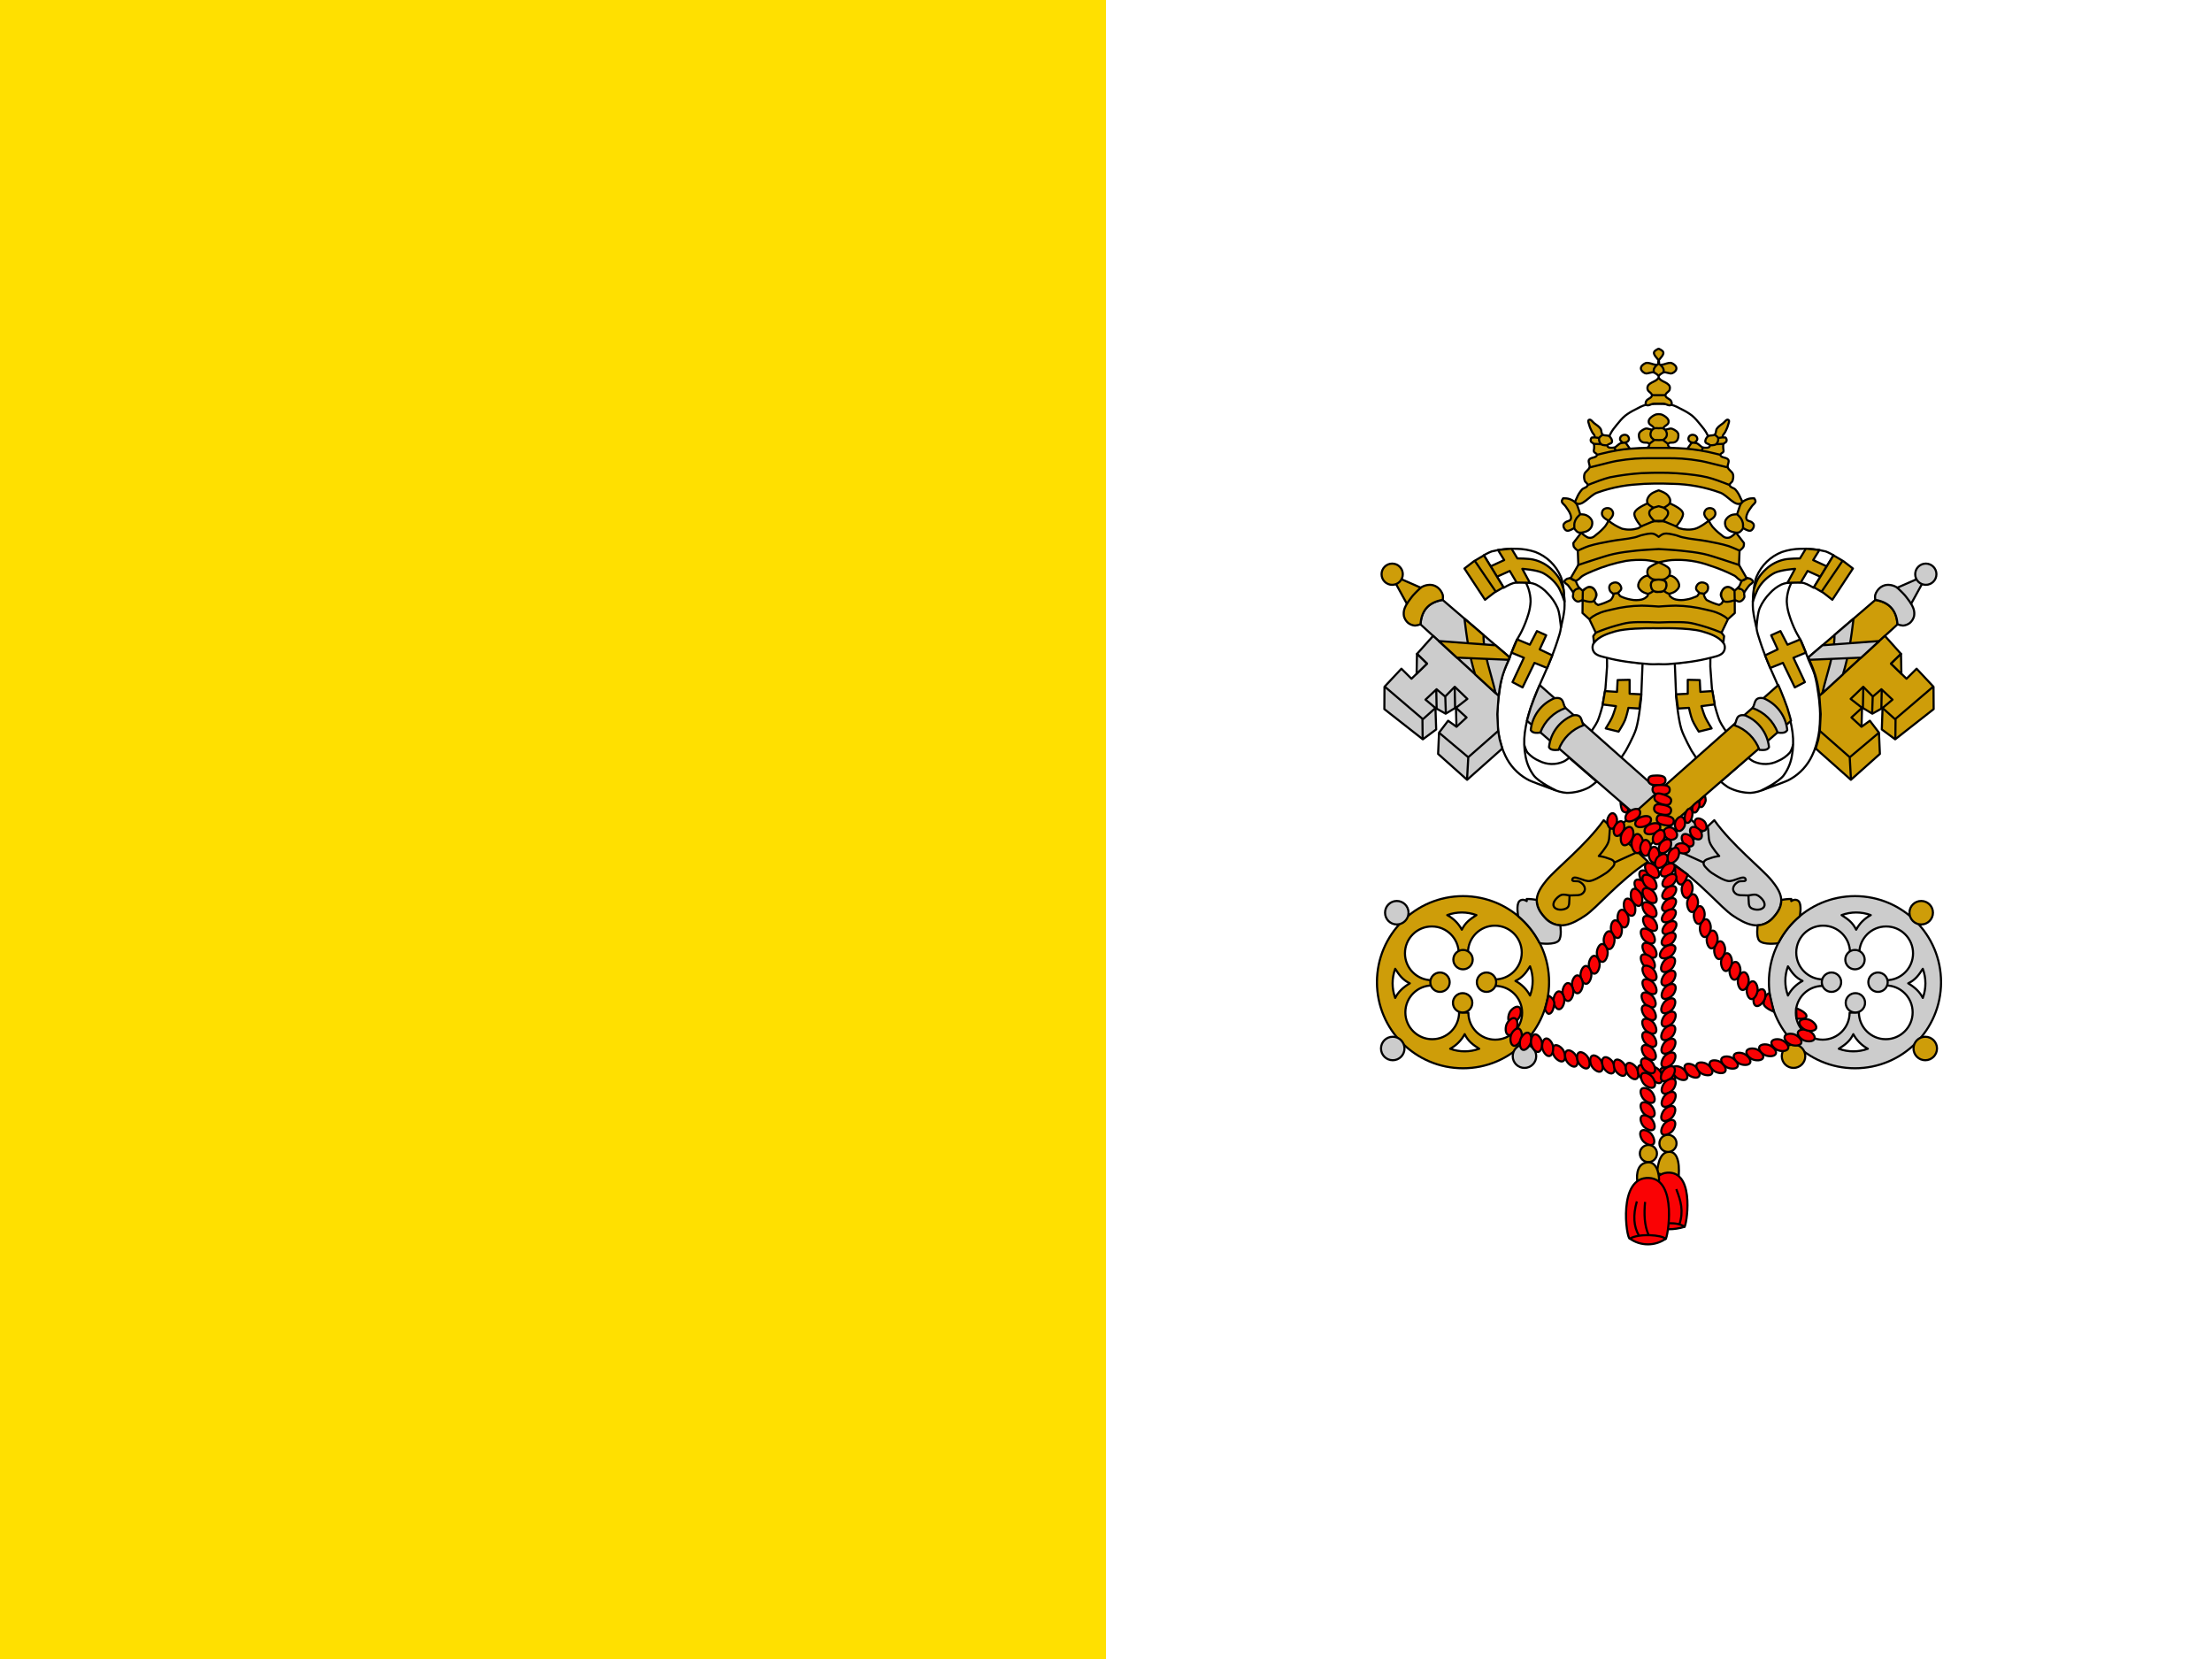
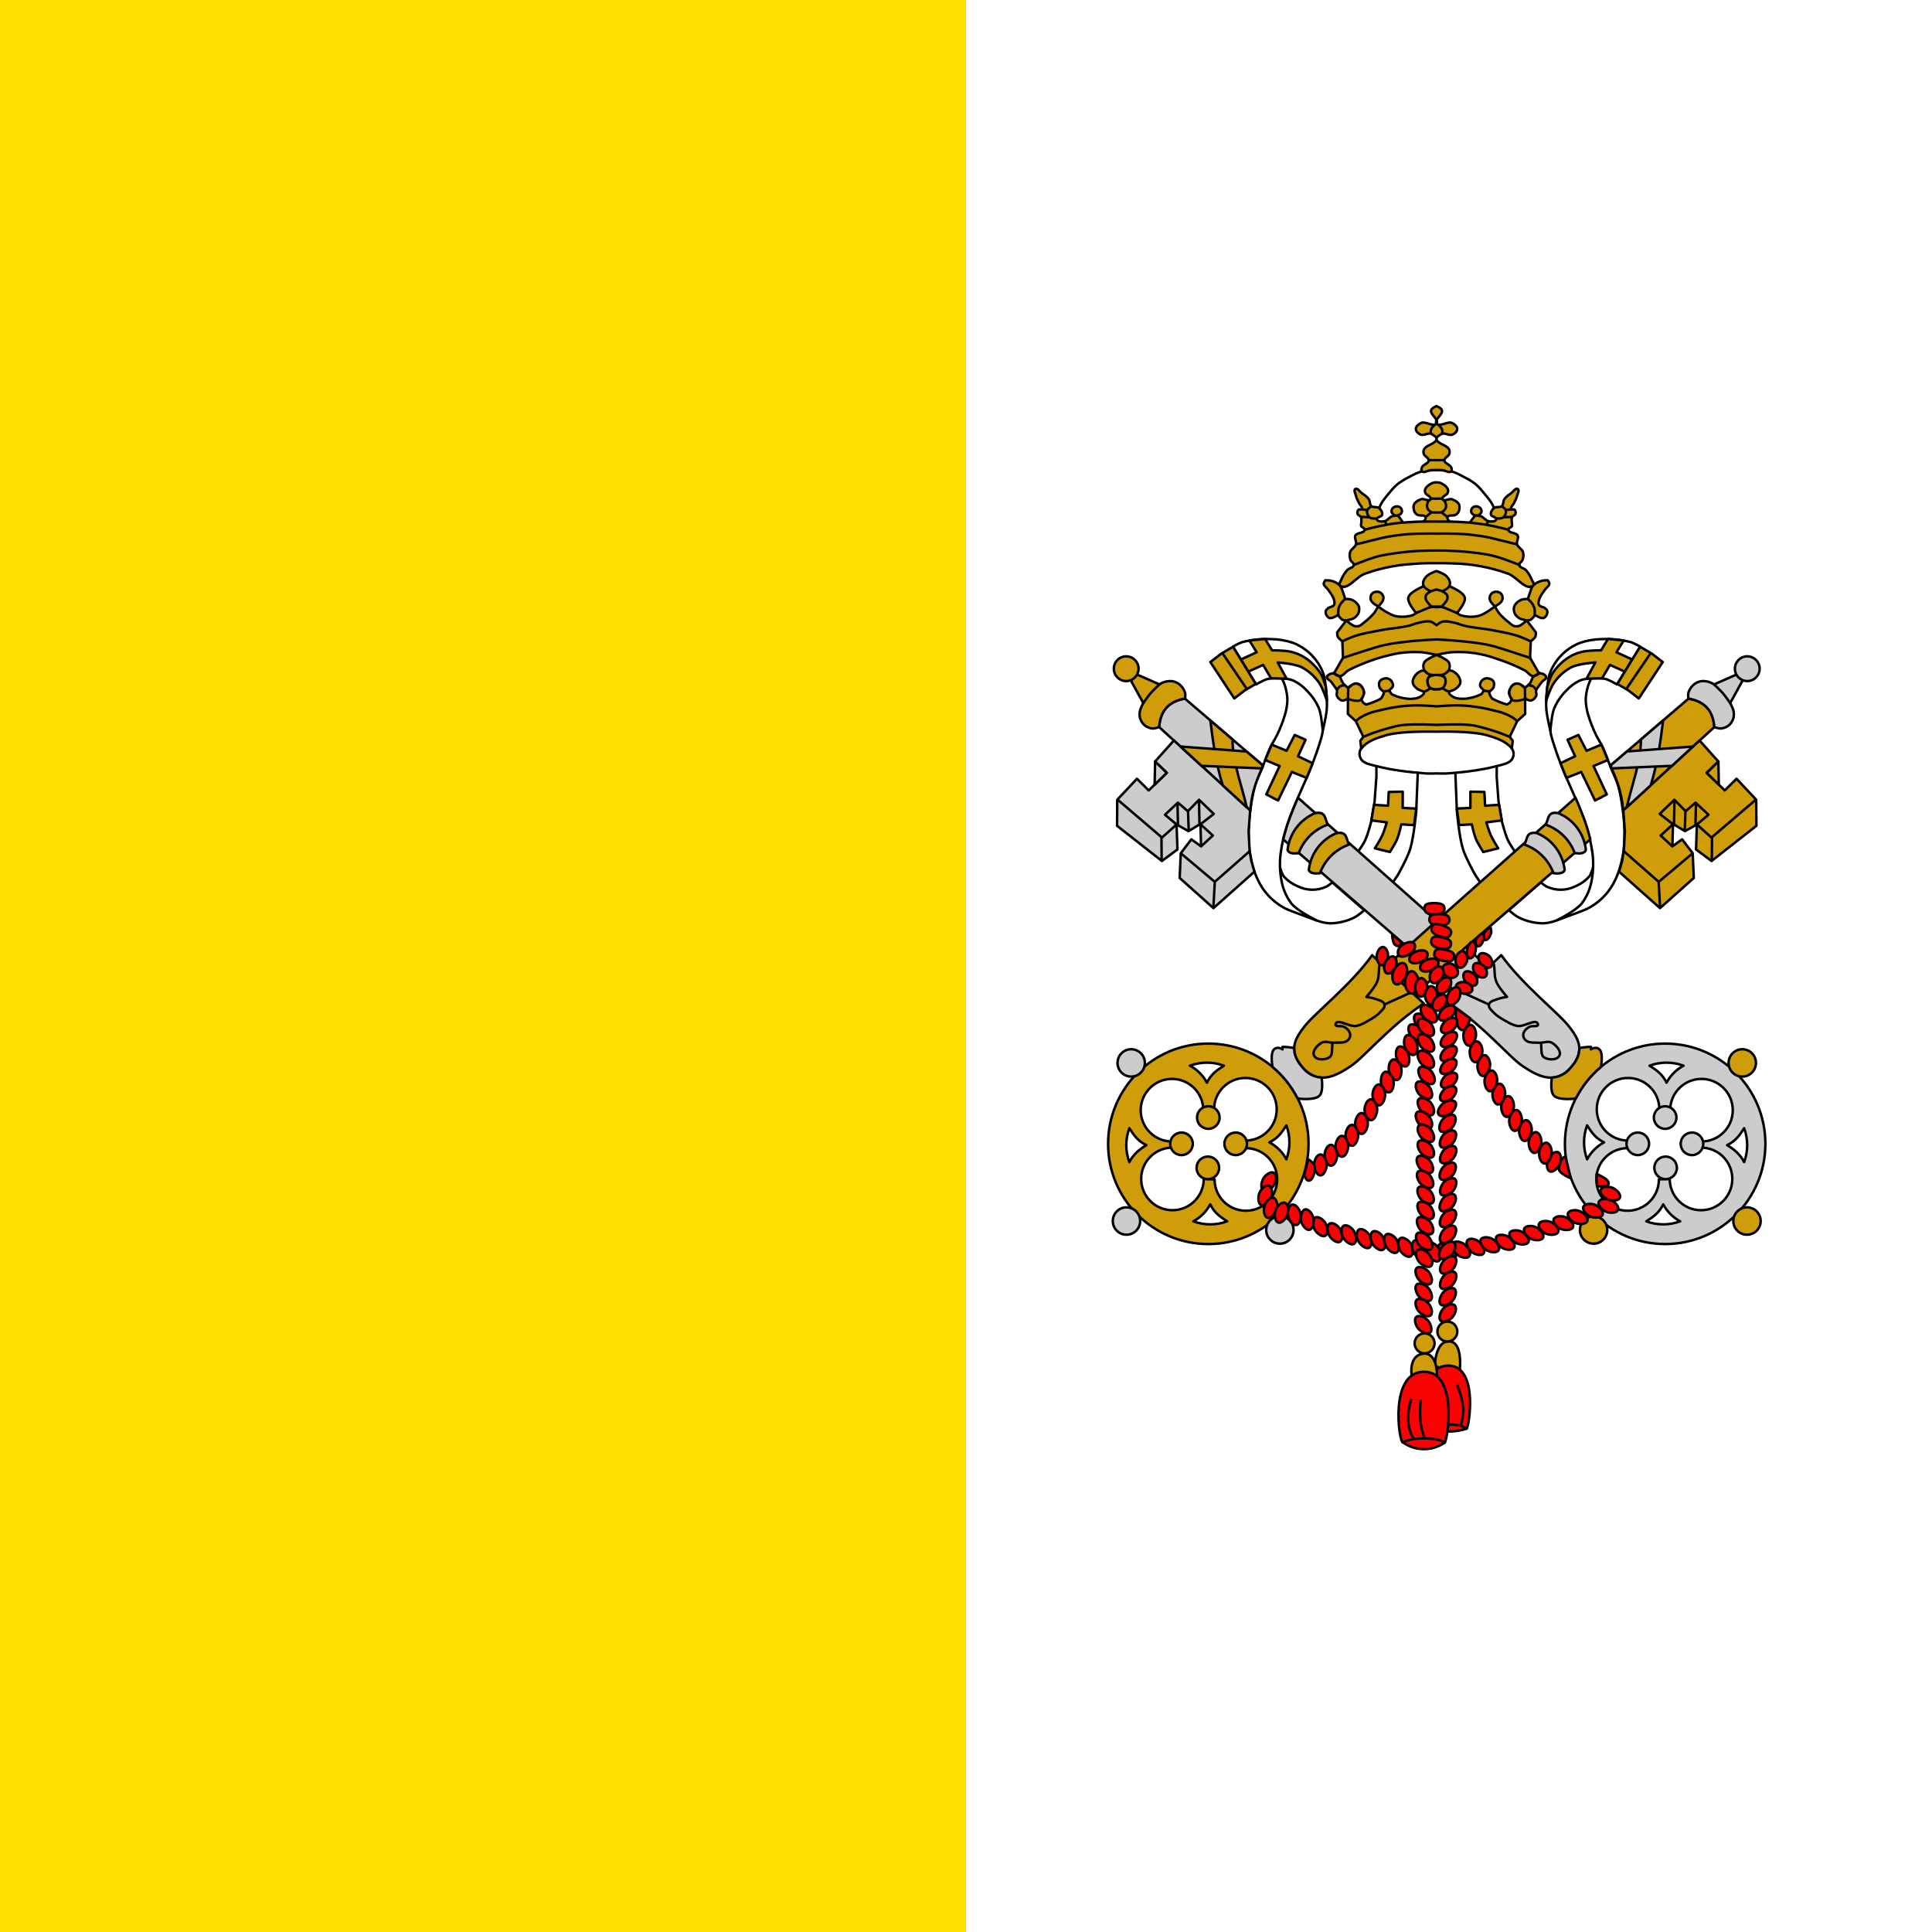
- <svg xmlns="http://www.w3.org/2000/svg" xmlns:xlink="http://www.w3.org/1999/xlink" id="flag-icons-va" viewBox="0 0 640 480">
-   <path fill="#fff" d="M320 0h320v480H320z" />
-   <path fill="#ffe000" d="M0 0h320v480H0z" />
+ <svg xmlns="http://www.w3.org/2000/svg" xmlns:xlink="http://www.w3.org/1999/xlink" id="flag-icons-va" viewBox="0 0 512 512">
+   <path fill="#fff" d="M256 0h256v512H256z" />
+   <path fill="#ffe000" d="M0 0h256v512H0z" />
  <g stroke="#000" stroke-linejoin="round" stroke-width="3.2">
-     <g fill="#ce9d09" stroke-linecap="round" transform="translate(123)scale(.192)">
+     <g fill="#ce9d09" stroke-linecap="round" transform="scale(.2048)">
      <g id="va-a">
        <path fill="#fff" d="m1781 990.3 16.2 3.8 25.6 4.2 11.8 1.3-2 50s-2.9 33-7.8 48.9c-3.6 11.7-15.7 33.2-15.7 33.2l-7.7 11.7-45.4-39.3s7.8-11 10.6-17c3.5-7.5 7.7-23.8 7.7-23.8l4.4-26 2.4-32.7zm-57 151.5 41.4 36s-8.4 7.4-13.4 9.7a73.6 73.6 0 0 1-31.6 7.3 58 58 0 0 1-22.3-6.2c-15.7-7.2-33-14.7-43.2-28.7-3.6-5-5-11.6-4.9-17.7.2-7 6.3-19.9 6.3-19.9s2.4 8.7 5.1 12a49.2 49.2 0 0 0 17.6 12.4 42.5 42.5 0 0 0 36.2 1.1c3.3-1.3 8.9-6 8.9-6z" />
        <path fill="#fff" d="M1658.7 877.7s3.2 6.6 4.2 10.1c1.8 6 3 12.3 3 18.6a78.8 78.8 0 0 1-3.2 18.6 171 171 0 0 1-10.3 26.3c-2.6 5.4-6 10.3-8.6 15.8-4.1 8.7-7 18-10.6 26.8-3 7.5-6.9 14.7-9.2 22.4-3 10.2-4.5 20.9-6 31.4a230 230 0 0 0-2.3 27.5c0 11 .3 22 2.3 32.6 2 10.6 5 21.2 9.8 31a79.1 79.1 0 0 0 31.8 34.8c5.5 3.4 11.9 5.3 18 7.8 8.3 3.3 25.4 9.3 25.4 9.3s-23.6-11.6-31.8-21.4a68.4 68.4 0 0 1-12.8-28.9 112.3 112.3 0 0 1-1.2-36.6 196 196 0 0 1 9.2-38.3c4.2-13.2 10-25.9 15.4-38.6 3.9-9.3 8.3-18.2 12-27.5 4.5-11 8.8-22 12.4-33.2 2.1-6.9 4.8-13.7 5.4-20.9a76 76 0 0 0-2.2-23.4 89 89 0 0 0-11.8-30.6 41.1 41.1 0 0 0-14.8-13.2c-5.7-2.9-12.5-5.4-18.9-4.1-2 .4-5.2 3.7-5.2 3.7" />
        <path fill="#fff" d="M1711.6 945.6s4.4-18 5.2-27.2c.6-7.9.2-15.8-.6-23.7-1-8.7-1.5-17.8-4.9-25.9a68.3 68.3 0 0 0-38.2-37 92.2 92.2 0 0 0-28-4.8 130 130 0 0 0-38 4c-4 1.4-11.7 5.7-11.7 5.7l30 49s9.3-5.6 14.5-7a54.7 54.7 0 0 1 17-1.2c5.8.4 11.7 1 17 3.3a57 57 0 0 1 17.6 13.3 73.9 73.9 0 0 1 15 22c3 7.5 3.5 16 4.6 24.2.3 1.7.5 5.3.5 5.3" />
        <path d="M1717 906.7s-5.3-16.6-10.3-23.5a63.8 63.8 0 0 0-22.3-19.8c-9.4-4.7-31-6.2-31-6.2l11.4 21-20-.4-10.3-17.4-19.3 8.7-9.5-15.7 20.4-9.4-9.4-15.2 20.4-2 8.9 14.7s15.9 0 23.6 1.7a58.2 58.2 0 0 1 27.5 14.4 68 68 0 0 1 12 14.2c3 5.1 6.5 16.7 6.5 16.7z" />
        <path d="m1581.7 845 31.8 46.7m-18-54.8-15 8.8-14.3 11 31 47.1 13.7-10.6 14.1-8.2zm58.3 199 17.9-37 19.1 7.7 7.8-19-19-9 9.8-21.3-14-6.3-10.6 20.5-19.2-8-8.4 20 18.6 7.7-17.2 36.7zm143.2-11.1 18.1-.4v21l17.6.9-3 21.4-16.4-1s-2.7 12.5-5.1 18.4c-2.5 6.2-9.7 17.4-9.7 17.4l-19.4-4.8s7-11 9.7-17c2.4-5.4 5.7-16.6 5.7-16.6l-20-2.5 3.5-20.2 18.1 1.2z" />
      </g>
      <use xlink:href="#va-a" width="100%" height="100%" transform="matrix(-1 0 0 1 3717.8 0)" />
      <path fill="#fff" d="m1756.7 735.6-27.5 29.4 17 51 9.6 35.8-27.7 25.8 50.7 71-17.4 19.9a12.2 12.2 0 0 0-2.1 8.6c.3 2.7 1.6 5.4 3.6 7.3 4.5 4.1 11.3 5.1 17.3 6.7 21 5.6 42.9 8 64.6 9.7 4.7.4 14 0 14 0s9.4.4 14.1 0c21.8-1.6 43.6-4.1 64.7-9.7 6-1.6 12.7-2.6 17.3-6.7a12.2 12.2 0 0 0 1.4-15.9l-16.3-36 51.8-55.4-19.7-17.9-.5-43.2 17-51-25.5-25.7-23-61.2s-4.7-17.1-8.8-25c-2.4-4.6-5.8-8.7-9.2-12.8-4-4.9-8-9.9-12.8-13.9a85 85 0 0 0-14.6-9c-5.5-2.9-11-6-16.9-7.5-6.1-1.5-19-1.5-19-1.5s-12.7 0-18.9 1.5c-6 1.6-11.4 4.6-16.8 7.5a85 85 0 0 0-14.6 9c-4.9 4-8.9 9-12.9 13.9-3.3 4-6.7 8.2-9.1 12.9-4.1 7.8-8.9 24.9-8.9 24.9z" />
      <path d="M1963.3 933.1s-3.2-2.8-5-4a64.5 64.5 0 0 0-12-6c-5.5-2.2-11.5-3.3-17.3-4.7a196.8 196.8 0 0 0-44.3-5.7c-8.6 0-25.8 1.3-25.8 1.3s-17.2-1.3-25.8-1.3a195.2 195.2 0 0 0-44.3 5.7c-5.9 1.4-11.8 2.5-17.4 4.7a64.5 64.5 0 0 0-12 6c-1.7 1.2-5 4-5 4m218.8-42.7s-5.2-5.2-8.6-5.9a9 9 0 0 0-6.6 1.5 13.1 13.1 0 0 0-4 15.2c.8 2 2 4.3 4.1 5.2 4.8 1.9 15.4-2 15.4-2zm5.1-3.6c5.8.2 8 3.2 9.5 6.5m-243.2-2.9-.3 14s10.5 3.9 15.3 2c2-.9 3.4-3.1 4.2-5.2a13.1 13.1 0 0 0-4-15.2 8.9 8.9 0 0 0-6.6-1.5c-3.5.7-8.6 6-8.6 6zm-5.2-3.6c-5.8.2-8 3.2-9.4 6.5m198.1 1.4-8.4-1m-130 1 8.4-1m76 .8c-2.9-.4-7.6-4.2-7.6-4.2m-22.8 4.2c2.8-.4 7.6-4.2 7.6-4.2m141-19.3s-4.3 3.3-7.4 3.8l-1.2.7s-2 5.7-3.6 8.2a44.7 44.7 0 0 1-6.5 6.2s-4.8-4.1-7.7-5c-2-.5-4.2-.5-6 .3a11 11 0 0 0-4.8 4.3c-1.4 2-2.7 4.6-2.6 7 .1 3 3.9 8.3 3.9 8.3l-2.6 4.5-3.7 2.3a90.3 90.3 0 0 1-19-7.5 18.9 18.9 0 0 1-4.4-9s4.5-2.7 5.6-5c1.2-2.5 1.6-6 .2-8.4-1.6-2.6-5.3-4-8.4-4a8.8 8.8 0 0 0-6.3 2.7c-1.6 1.8-3 4.5-2.5 7 .4 2.4 4.7 5.7 4.7 5.7s-1.8 4.6-3.8 5.5c-6 2.5-10 4-15.3 4.8a39 39 0 0 1-16.3 0 17 17 0 0 1-9-5.5c-.6-.9-.8-3-.8-3s6.5-1.7 9-3.7c2.6-2 5.3-4.6 5.9-7.8.5-3.2-1.2-6.6-3-9.2a18 18 0 0 0-7.6-6c-1.3-.6-4.3-.7-4.3-.7l-1 .9a14.6 14.6 0 0 1-4.7 3.8h-.1l-.2.1-1.1.6-.8.1-2.4.8s3.8 1.2 5 2.8c.6.9.9 2 1 3.3l.2 2c0 1.2-.3 2.3-.7 3.4a9 9 0 0 1-1.7 3.5c-.4.6-1 1-1.6 1.4 0 0 0 0 0 0l-.2.1c-1 .7-2.2 1.2-3.3 1.5-1.4.4-4.2.1-4.3.1 0 0 5.5 0 7.6-1.6l.2-.1a10.7 10.7 0 0 0 3.8-7.2v-3c-.3-1.6-1-3.2-2.2-4.2-2.4-2.1-9.3-2.4-9.4-2.4-.1 0-7 .3-9.4 2.4a7.6 7.6 0 0 0-2.3 4.2v3.1l.5 2.3c.7 2 1.8 3.7 3.3 4.9l.2.1c2.2 1.6 7.6 1.6 7.7 1.6-.1 0-3 .3-4.3 0-1.2-.4-2.4-.9-3.4-1.6h-.1v-.1c-.7-.4-1.2-.8-1.7-1.4a9 9 0 0 1-1.7-3.5c-.3-1-.6-2.2-.7-3.3l.2-2.1c.2-1.2.5-2.4 1.1-3.3 1.1-1.6 5-2.8 5-2.8l-2.5-.8-.7-.1-1.2-.6h-.1l-.1-.1a15 15 0 0 1-4.8-3.8l-1-.9s-3 0-4.2.7a18 18 0 0 0-7.6 6c-1.8 2.6-3.5 6-3 9.2.5 3.2 3.3 5.8 5.8 7.8 2.6 2 9 3.7 9 3.7s-.2 2.1-.8 3a17 17 0 0 1-9 5.5 39 39 0 0 1-16.3 0 59 59 0 0 1-15.2-4.8c-2-1-3.9-5.5-3.9-5.5s4.4-3.3 4.8-5.8c.4-2.4-1-5-2.6-6.9a8.8 8.8 0 0 0-6.2-2.8c-3.1 0-6.8 1.5-8.4 4.1-1.5 2.4-1 5.9.2 8.4 1 2.3 5.6 5 5.6 5a18.9 18.9 0 0 1-4.5 9 88.5 88.5 0 0 1-19 7.5l-3.6-2.3-2.6-4.5s3.7-5.2 3.8-8.2c.2-2.5-1.1-5-2.5-7.1a11.2 11.2 0 0 0-4.8-4.3c-1.8-.8-4-.8-6-.2-3 .8-7.7 4.9-7.7 4.9s-4.8-3.8-6.5-6.2a48.7 48.7 0 0 1-3.7-8.2l-1.2-.7c-3-.5-7.3-3.8-7.3-3.8l-4.4 1s-4.1 2.1-4.2 4c0 2.8 3.8 4 5.5 6 1.4 1.9 2.8 3.7 4.1 5.7 1.2 1.8 2.9 3.4 3.5 5.5.6 2.3-1 5 0 7.2 1.2 2.7 3.7 5.4 6.7 6 2.6.5 7.6-2.6 7.6-2.6l-.2 19.9 10.3 9.3 9.7 20.3-3.8 5.2 1.1 10c7.5-9.6 20.5-13.8 32.2-17.2 15.7-4.5 44.6-4.8 58-4.7l7.3.1s44.3-1.4 65.2 4.6c11.7 3.4 24.7 7.6 32.2 17.2l1.2-10-3.9-5.2 9.7-20.3 10.3-9.3-.1-19.9s5 3.1 7.6 2.6c3-.6 5.5-3.3 6.7-6 1-2.2-.7-4.9 0-7.2.6-2 2.2-3.7 3.4-5.5 1.3-2 2.7-3.8 4.2-5.6 1.7-2.1 5.5-3.3 5.4-6 0-2-4.1-4.2-4.1-4.2zm-148.4-2.6c1 1 3 2.8 4.8 3.8l.2.1c.5.3 1.2.5 2 .7 2.8.8 7.8.3 8 .3h0c.1 0 5.1.5 8-.3l2-.7.2-.1c1.7-1 3.7-2.9 4.8-3.8.5-.7 1-1.4 1.3-2.2 1.1-2.7 1-6.1-.2-8.7-1.6-3-5.2-4.5-8.1-6.3-2.5-1.5-8-3.7-8-3.7a69 69 0 0 0-8 3.7c-3 1.8-6.6 3.3-8.1 6.3-1.3 2.6-1.4 6-.2 8.7.3.8.8 1.5 1.3 2.2" />
      <path d="M1980.8 829.8s-11-5-16.6-6.9c-10.4-3.3-21.3-5.2-32-7.3-12.5-2.4-25.2-3-37.6-6-3.9-.8-7.5-2.7-11.5-3.5-5.4-1.1-11-2.9-16.4-1.7-3 .6-7.8 4.6-7.8 4.6s-4.9-4-7.8-4.6c-5.4-1.2-11.1.6-16.5 1.7-4 .8-7.6 2.7-11.4 3.6-12.4 2.9-25.2 3.5-37.7 6-10.7 2-21.5 3.9-32 7.2-5.6 1.8-16.5 6.9-16.5 6.9m197.4-45.1s5.4-2.9 7.3-5a9.5 9.5 0 0 0 2.7-5.3 9 9 0 0 0-2.3-6.5 9 9 0 0 0-6.2-2.2c-1.9 0-3.9.6-5.3 1.8a9.1 9.1 0 0 0-3 5.6c-.3 1.8.5 3.7 1.3 5.3a33 33 0 0 0 5.5 6.3m-151 0s4.1-3.8 5.4-6.3a9.4 9.4 0 0 0 1.4-5.3 9.1 9.1 0 0 0-3-5.6 8.2 8.2 0 0 0-5.3-1.8 9 9 0 0 0-6.3 2.2 8.7 8.7 0 0 0-2.2 6.5c.1 2 1.3 3.7 2.6 5.2 2 2.2 7.3 5 7.3 5zm-41.2 18-11.9 15.6s0 4 .8 5.8a24 24 0 0 0 5.9 5.7l.8 21.4-11.3 19.6-1 .2 7.3 3.8 1 .1c4.4-.3 7-5.2 10.9-7.4 4.8-2.8 10-5 15.2-7.2a239.8 239.8 0 0 1 50-15.1 141.8 141.8 0 0 1 29.5-1.2c6.6.5 19.4 3.4 19.5 3.4 0 0 12.9-3 19.5-3.4a140.7 140.7 0 0 1 57.8 8.3 239.8 239.8 0 0 1 36.9 15.2c3.8 2.2 6.5 7 10.8 7.4h1l7.3-4-1-.1-11.3-19.6.9-21.4s4.6-3.3 5.8-5.7c1-1.7.8-5.8.8-5.8l-11.9-15.6s-6 6-9.9 7.3c-2 .6-4.4.6-6.5 0-2.5-.8-4.4-2.9-6.5-4.5a84 84 0 0 1-12.9-12.1 70.2 70.2 0 0 1-5.3-8.7s-12.9 10.1-20.6 12.1c-7.6 2-16 1.6-23.5-.6-1.9-.6-5-3-5-3a42 42 0 0 0-26.4-8 42 42 0 0 0-26.4 8s-3.2 2.4-5 3a44.8 44.8 0 0 1-23.6.6 82.4 82.4 0 0 1-20.6-12.1s-3.1 6-5.3 8.7a84 84 0 0 1-12.9 12.1c-2 1.6-4 3.7-6.5 4.5-2 .6-4.4.6-6.4 0a37 37 0 0 1-10-7.3" />
      <path d="M1985.9 796.4s.4-5.7-.2-8.5a21 21 0 0 0-3.1-7c-1.5-2.3-5.7-6-5.7-6m-1.4 27.8s3.4.1 4.9-.6c2.6-1.3 6-6.3 6-6.3s6.7 4.6 10.4 4c1.8-.2 3.2-1.8 4.2-3.4a8 8 0 0 0 1.2-5.7c-.3-1.5-1.6-2.6-2.8-3.6-2.3-2-6.4-1.7-7.9-4.2-1.2-2-.5-4.9.2-7.1 1.4-4.8 4.7-8.7 7.5-12.8 1.7-2.6 5.3-4.4 5.6-7.5.2-1.6-2-4.6-2-4.6s-5.2-.1-7.7.6c-4 1.2-8.3 3-11.2 6.1-2.4 2.6-3 6.4-4.3 9.7-1 2.5-2.5 7.7-2.5 7.7s-6 0-8.7 1.2a17.1 17.1 0 0 0-8.7 7.7c-1.2 2.7-1 6.2 0 9 1.1 3 3.5 5.3 6.1 7 2.9 1.8 9.7 2.8 9.7 2.8M1740.8 775s-4.1 3.6-5.6 5.8a21 21 0 0 0-3.2 7.1c-.6 2.8-.1 8.5-.1 8.5m-17-45.5s-2.2 3-2 4.6c.4 3.1 4 5 5.7 7.5 2.7 4.1 6 8 7.5 12.8.6 2.2 1.3 5 .1 7-1.4 2.6-5.6 2.4-7.8 4.3-1.2 1-2.5 2.1-2.9 3.6a8 8 0 0 0 1.2 5.7c1 1.6 2.5 3.2 4.3 3.4 3.6.6 10.3-4 10.3-4s3.5 5 6 6.3c1.5.7 5 .6 5 .6s6.8-1 9.7-2.9c2.5-1.6 5-4 6-6.8 1-2.9 1.3-6.4 0-9.1a16.8 16.8 0 0 0-8.7-7.7c-2.6-1.3-8.7-1.2-8.7-1.2s-1.4-5.2-2.4-7.7c-1.3-3.3-2-7.1-4.4-9.7a24.7 24.7 0 0 0-11.2-6.1c-2.5-.7-7.7-.6-7.7-.6m135.6 14.3 8.4-2.4 8.3 2.4m-14.5 20s-6.5-5.8-7.7-9.8a8 8 0 0 1 .4-5.5c1.2-2.2 5.9-4.7 5.9-4.7s-7.1-3.4-9-6.6a8.6 8.6 0 0 1-.5-6.3 17 17 0 0 1 5.8-8c3.2-2.7 11.3-5.4 11.3-5.4s8 2.7 11.2 5.3a17 17 0 0 1 5.9 8.1c.5 2 .4 4.4-.6 6.3-1.9 3.2-9 6.6-9 6.6s4.8 2.5 6 4.7c.8 1.6.9 3.7.3 5.5-1.2 4-7.7 9.9-7.7 9.9l-6.1.4zm22.7-26.8s13.4 5.7 18 11.1c1.2 1.5 2.3 3.5 2.2 5.5-.5 7-10.3 18.2-10.3 18.2l-20-8.3h-12.9l-20 8.3s-9.8-11.3-10.2-18.2c-.2-2 1-4 2.2-5.5 4.5-5.4 18-11.1 18-11.1" />
      <path d="m1844.4 669.2 8-6.2 6.5.2-6.6-.2s-3.6-2.4-4.6-4.2a9 9 0 0 1-1-6c.5-2.7 2-5.5 4.4-6.9 2.3-1.3 7.8-.5 7.8-.5s5.5-.8 7.7.5c2.4 1.4 3.9 4.2 4.5 6.8.4 2 0 4.3-1 6-1 1.9-4.6 4.3-4.6 4.3l-6.7.2 6.5-.2 8 6.2m52.7 5.1-2.7 4.7m32.6-20-7.5 1m8.5 8.8-11.5.6m-1.5-13.8c1.5 1 4.2 2.9 4.6 4.6a10 10 0 0 1-3.1 9.2c-2.4 2-9.3 1.5-9.3 1.5m-181.7 33.6 17-4.2c8-2 16-4.2 24.2-5.7 9.3-1.6 18.7-2.8 28-3.5 11.8-.9 35.3-.6 35.3-.6s23.5-.3 35.2.6c9.4.7 18.7 1.9 28 3.5 8.2 1.5 16.2 3.8 24.3 5.7l17 4.2m-171.6-30.2 2.7 4.7m-32.7-20 7.5 1m-8.5 8.8 11.5.6m-6.4 16s12.5-3.2 18.8-4.5c7-1.4 14-2.8 21-3.7 8-1 16.1-1.5 24.3-2 9.6-.4 28.9-.3 28.9-.3s19.2 0 28.9.4a284.2 284.2 0 0 1 45.2 5.6c6.3 1.3 18.9 4.5 18.9 4.5M1781.6 671s-6.8.5-9.2-1.5c-2.5-2-4-6-3.2-9.2.7-2.4 5.6-5.2 5.6-5.2m63.1 74c-12 .8-24 1.5-35.8 3.7a220.2 220.2 0 0 0-36.2 9.7c-11.1 4-22.9 22.6-32 15.2-2-1.6.7-5 1.6-7.4a43 43 0 0 1 7.8-12.6c2.4-2.7 8-3 8.5-6.6.5-2.6-3.4-4-4.3-6.6a17 17 0 0 1-.5-10c1.2-4.1 6.5-6.2 7.7-10.3 1-3.6-2.5-7.8-.9-11.2 2.2-4.2 11.4-2.7 12-7.4.4-2.3-3.8-3-4.5-5.1-.6-1.6.3-3.3.3-5 0-2.1.4-4.5-.6-6.5-.9-1.7-3.7-2.1-4.3-4a5.5 5.5 0 0 1 1.1-5.4c1-1 3.7.4 4.3-.9 1.4-2.6-2.5-5.3-3.7-8-1.4-3.2-3.2-6.3-4-9.7-.6-2.7-3-7-.6-8.3 2.8-1.6 5.5 3.2 8 5.1 3.4 2.5 7.2 4.8 9.5 8.3 1.7 2.5.7 6.5 3 8.6 2.6 2.5 7.7.5 10.4 2.9 2.4 2 4.5 5.5 3.8 8.5-.7 3-7.6 2.9-7 5.8.9 3.4 7 3.2 10.4 2.5 2-.3 3.5-2.2 5.1-3.4 1.4-1 2.4-2.2 4-2.8 1.6-.8 5.3-1 5.3-1l-2.1-.5s-3.2-2.5-3.5-4.3a6 6 0 0 1 1.6-5 7.7 7.7 0 0 1 5.5-2.2c1.7 0 3.5.7 4.6 1.9a6.3 6.3 0 0 1 1.7 4.8 6 6 0 0 1-2.3 3.7 13 13 0 0 1-4.6 1.5l2.3.6 6.1 8.5 26.6-1.5s3.3-3.3 2.6-5.2c-.7-1.9-2.5-2.6-5.7-2.5-8.5.4-10.3-6.8-10-12 .3-4.4 5.5-7.3 9.5-9 4-1.5 10.8 3.7 12.6-.1 1.5-3.3-5.8-5-7-8.5-.5-1.5-.5-3.4.2-4.8 1.8-3.6 5.7-6 9.4-7.7 1.6-.7 5-.8 5-.8s3.6.1 5.1.8c3.7 1.7 7.6 4.1 9.4 7.7.7 1.4.7 3.3.2 4.8-1.1 3.5-8.5 5.2-7 8.5 1.8 3.8 8.7-1.4 12.6.2 4 1.6 9.2 4.5 9.5 8.9.3 5.2-1.4 12.4-10 12-3.2-.1-5 .6-5.7 2.5-.6 1.9 2.7 5.2 2.7 5.2l26.5 1.5 6.1-8.5 2.3-.6s-3.3-.5-4.5-1.5a6 6 0 0 1-2.3-3.7c-.2-1.7.5-3.6 1.6-4.8 1.1-1.2 3-1.9 4.6-1.9 2 0 4.1.7 5.5 2.2 1.2 1.2 2 3.2 1.6 5-.3 1.8-3.5 4.3-3.5 4.3l-2.1.5s3.7.2 5.4 1c1.5.6 2.6 1.9 3.9 2.8 1.7 1.2 3.1 3 5.1 3.4 3.5.7 9.6 1 10.3-2.5.7-3-6.1-2.9-6.8-5.8-.7-3 1.3-6.5 3.7-8.5 2.7-2.4 7.9-.4 10.5-2.9 2.2-2 1.3-6 3-8.6 2.3-3.5 6-5.8 9.4-8.3 2.5-1.9 5.3-6.7 8-5.1 2.4 1.4 0 5.6-.6 8.3-.8 3.4-2.6 6.5-4 9.7-1.2 2.7-5 5.4-3.7 8 .7 1.3 3.3-.2 4.3.9a5.5 5.5 0 0 1 1.1 5.4c-.6 1.9-3.4 2.3-4.3 4-1 2-.5 4.4-.5 6.6 0 1.6.8 3.3.3 4.9-.8 2.1-5 2.8-4.6 5.1.7 4.7 9.9 3.2 12 7.4 1.7 3.4-1.9 7.6-.9 11.2 1.2 4.1 6.5 6.2 7.8 10.3 1 3.2.4 6.8-.6 10-.8 2.5-4.7 4-4.3 6.6.6 3.6 6.2 3.9 8.6 6.6 3.3 3.6 5.8 8 7.7 12.6 1 2.3 3.7 5.8 1.7 7.4-9.2 7.4-21-11.1-32-15.2a220.2 220.2 0 0 0-72-13.4c-7-.4-21-.4-21-.4s-14 0-21 .4m31.1-133.7-10.1.1-10.2-.1m17-33.9c2.6-5.6-2-9.7-6.8-13.8-4.8 4-9.4 8.2-6.8 13.8m14.1 46.8c3.9.2 8.6 4.2 11.6 1.7 1.3-1.2.7-3.7 0-5.3-1.6-3.8-8.4-4.7-8.7-8.8-.3-3.5 5.1-5.2 6.3-8.5.5-1.7.6-3.7 0-5.3-2.8-6.6-14.5-7-16.6-13.7-.9-3 6-6.5 6.8-6.9 4.4-1.9 9.7 2.7 14 .8 3-1.2 6.1-4.1 6-7.3 0-3.4-3.6-6.3-6.8-7.7-6.1-2.6-16.2 6-20 .5-3.4-5.1 8.7-11.1 7-17-.7-2.9-7-5.3-7-5.3s-6.1 2.4-6.9 5.3c-1.6 5.9 10.5 11.9 7 17-3.7 5.5-13.8-3.1-20-.5-3.1 1.4-6.8 4.3-6.8 7.7 0 3.2 3.1 6 6 7.3 4.3 1.9 9.7-2.7 14-.8.9.4 7.7 4 6.8 6.9-2 6.7-13.7 7-16.5 13.7a7.8 7.8 0 0 0 0 5.3c1.1 3.3 6.6 5 6.3 8.5-.3 4.1-7.2 5-8.7 8.8-.7 1.6-1.4 4.1 0 5.3 3 2.5 7.7-1.5 11.6-1.7 2.4-.2 7.3 0 7.3 0s4.8-.2 7.3 0" />
      <path fill="none" d="M1953.7 953.5s-7.1-3-10.8-4.3a258 258 0 0 0-20-6.5c-6.6-1.8-13.2-3.7-20-4.5-14.6-1.6-44-.2-44-.2s-29.4-1.4-44 .2c-6.8.8-13.5 2.7-20 4.5a258 258 0 0 0-30.9 10.8M1966 731s-12-4.8-18.1-6.9c-5.1-1.7-10.2-3.5-15.5-4.8-6.4-1.6-12.9-2.6-19.4-3.5a387.1 387.1 0 0 0-54.1-3.4s-17.2.1-25.8.6a376.5 376.5 0 0 0-47.8 6.3c-5.2 1.3-10.3 3-15.4 4.8-6.1 2.1-18 6.9-18 6.9m-14.2 120.4s17.5-6 26.4-8.7c9.1-2.8 18.2-6 27.5-8 11.2-2.5 22.6-3.7 34-5 11-1.1 33.3-2.3 33.3-2.3s22.2 1.2 33.3 2.4c11.3 1.2 22.8 2.4 34 4.8 9.3 2 18.3 5.3 27.5 8.1l26.4 8.7" />
    </g>
-     <g fill="#ccc" transform="translate(123)scale(.192)">
+     <g fill="#ccc" transform="scale(.2048)">
      <g id="va-b">
        <path d="m1533.3 904 101.2 86.8s-5.2 11.2-7.3 17a142.6 142.6 0 0 0-9.3 41l-118-108c1.7-24.7 15.6-33.5 33.4-36.8z" />
        <path d="m1519 958.2-24.3 27.2 15.2 14.6-23.5 22.8-15.2-15.1-25.5 27.2-.2 33.7 58 45.5 20.1-14.9-1.1-32.3 15.4 8.6 15.5-9.4.8 29.1-12.6-9.1-13.7 18-1.4 32 43.7 39 53-47.1-4-14.1-2.2-12.7-1.3-25.1 2-27.5z" />
        <path d="m1494.7 985.4-.6 30 15.6-15.3z" />
        <path fill="none" d="m1572 1140.4-1.9 34.3m-18.6-139.7.6 31.8m-14.8-17.3.9 25.8m-14.5-36.3.6 29m-21.4 15.2.3 30.6m24.7-9.7 44 37 45.1-39.6m-171-66.9 57.6 49.2 18.9-16.9-15-12.6 16.7-15.7 12.9 11.1 14.5-14.8 19 18.3-17.2 13.4 16 14.6-15.2 14" />
        <path d="m1901.3 1229.3 48.7 44.6 10.7 31.5-62.6-6.7-35.7-35.3-38-35.2-164-142.1s3.5-13.1 5.6-19.5c3.2-9.3 6.9-18.4 10.6-27.5l3-6.8 183 162.3z" />
        <path d="M1942.7 1236c27 38 72.7 73.7 86.5 90.9 13.9 17.2 22.8 33.5 2.6 55.5s-43 9.5-61.1-2.6c-18.1-12-49.6-51.3-94.8-81.3z" />
        <path d="m1926.7 1299.8-35.2-16m41-38.2c2.4 8 .5 16.8 3.6 24.4 3 7.6 14 20 14 20s-7 1-10.3 2.2c-4.7 1.9-12 2.7-13.1 7.7-1 4.3 4 8 7 11.2 3 3.1 6.7 5.4 10.4 7.6 6.1 3.6 12.4 7.6 19.4 8.9 8.7 1.6 25.1-10.8 26.6-2 .6 3.6-7.4 1.3-10.7 3-7.8 3.8-11.6 12-4.8 17.8 4.4 3.7 11.3 2.4 17 2.9 5.5.4 11.7-2.8 16.5 0 5.6 3.2 12.7 11 9.7 16.8-3 6-14.5 5.8-20 2-4-3-2.9-9.5-3.5-14.4v-4.4" />
        <circle cx="2154.7" cy="1480.1" r="129.7" />
        <path fill="#fff" d="M2106.1 1485.7a40.5 40.5 0 1 0 40.5 40.4l14-.6a40.5 40.5 0 1 0 40.5-40.5l.6-7.9a40.5 40.5 0 1 0-40.5-40.5l-14-1.2a40.5 40.5 0 1 0-40.5 40.5z" />
        <circle cx="2154.7" cy="1446.1" r="14.6" />
        <circle cx="2189.4" cy="1480.1" r="14.6" />
        <circle cx="2155.3" cy="1511.2" r="14.6" />
        <circle cx="2119.3" cy="1480.1" r="14.6" />
        <path fill="#fff" d="M2152.2 1558.4c-5.3 11-12.6 16-21.9 22a63.2 63.2 0 0 0 43.8 0 54 54 0 0 1-21.9-22zm-76.5-80.2c-11-5.3-16-12.6-22-22a63.2 63.2 0 0 0 0 44 53 53 0 0 1 22-22zm159.2 3.6c11-5.3 16-12.6 22-21.9a63.2 63.2 0 0 1 0 43.9c-4.7-9.3-12-16-22-22zm-78.4-80.8c-5.3-11-12.6-16-22-22a63.2 63.2 0 0 1 44 0 53 53 0 0 0-22 22z" />
      </g>
      <g fill="#ce9d09">
        <g id="va-c">
          <path d="M1533.5 903.8s.7-5 0-7.4a22.6 22.6 0 0 0-6.6-10.2 19.6 19.6 0 0 0-9.2-4.6 24.5 24.5 0 0 0-17.7 4.2l-15 6.2-5.5 17.7s-3.2 5.6-4 8.7a23 23 0 0 0-.5 10.1c1 3.9 3.2 7.6 6.3 10.2a19 19 0 0 0 10.3 4 28 28 0 0 0 8.3-1.9c1.6-18.6 9.9-32.8 33.5-36.9z" />
          <path d="m1500.3 885.6-38.8-17-3.1 3 21 38.2s6-8.7 9.4-12.7c3.6-4.1 11.5-11.5 11.5-11.5z" />
          <circle cx="1457.3" cy="865.3" r="16" />
          <path d="M1566.2 932.3c3.4 28 7.3 55.9 16 83.8l31 28.5c-6.5-29.3-18.4-58.5-18.3-87.7z" />
          <path d="m1613 972.4-85.4-6.4 27.2 25 78 3.3 1.2-4zm105.4 94.6a61.9 61.9 0 0 0-37.9 37c-6.4.7-12.3.7-14.4-4a58.5 58.5 0 0 1 35.7-47.8c15-2.8 12.2 8.9 16.6 14.7zm27.5 25.8a61.9 61.9 0 0 0-37.9 37.2c-6.3.5-12.3.6-14.4-4.1a58.5 58.5 0 0 1 35.8-47.8c15-2.8 12.1 8.9 16.5 14.7zm312.8 261.9a72 72 0 0 0-15.1 1.5c.3 8-3 16.6-11.8 26.2a33.4 33.4 0 0 1-23.7 12s-2.8 17.7 2.6 23.3c6.3 6.6 27.1 3.9 27.1 3.9l1.8-1.1a129.7 129.7 0 0 1 31.9-39.8l.3-1.3s3-16.5-2.1-21.5c-2.4-2.3-6.6-3-11 0z" />
          <circle cx="2254.5" cy="1375.4" r="17.7" />
          <circle cx="2260.6" cy="1580" r="17.7" />
          <circle cx="2062.1" cy="1591.6" r="17.7" />
        </g>
      </g>
    </g>
-     <g fill="#ce9d09" transform="matrix(-.192 0 0 .192 837 0)">
+     <g fill="#ce9d09" transform="matrix(-.2048 0 0 .2048 761.5 0)">
      <use xlink:href="#va-b" width="100%" height="100%" />
      <use xlink:href="#va-c" width="100%" height="100%" fill="#ccc" />
    </g>
-     <g fill="#fa0204" transform="translate(123)scale(.192)">
+     <g fill="#fa0204" transform="scale(.2048)">
      <path id="va-d" d="M1869.2 1175.8c0 5.4-4.5 7.4-13.3 7.4-8.7 0-12.7-2.5-12.7-7.9s4-6.7 12.7-6.7c8.8 0 13.3 1.8 13.3 7.2z" />
      <use xlink:href="#va-d" width="100%" height="100%" x="6.4" y="14.3" />
      <path d="M1877.3 1208.7c-1.7 5-6.7 5.6-15 2.7-8.2-3-11.2-6.6-9.4-11.7 1.8-5 6-5 14.3-2.1 8.2 2.9 12 6 10.1 11z" />
      <path id="va-e" d="M1877.5 1222.5c-1 5.3-5.9 6.4-14.4 4.7-8.6-1.7-12-5-11-10.3 1-5.3 5.3-5.8 13.8-4 8.6 1.7 12.7 4.3 11.6 9.6z" />
      <use xlink:href="#va-e" width="100%" height="100%" x="4" y="16.1" />
      <path d="M1921.7 1216.2c-2.6-.7-2.3-5.3-1.6-7.9 1.2-4 8.4-9.1 8.4-9.1s1.8 5.6 1 8.2c-1.2 3.7-4 9.8-7.8 8.8z" />
      <path d="M1912.3 1224.4c-2.8-.6-3.2-5.5-2.5-8.3 1.2-4.3 9.7-9.3 9.7-9.3s1.5 6 .5 8.8c-1.3 3.7-3.9 9.7-7.7 8.8zm-10.8 15.6c-4.3-1.1-3.8-8.8-2.6-13 1-3.6 3.7-9.2 7.2-8.3 4.2 1 4.2 8.3 3.1 12.5-.9 3.8-4 9.8-7.7 8.8z" />
      <path d="M1888.7 1252.2c-4.2-1-6-7.6-5.1-11.9.9-4.4 5.3-10.4 9.7-9.4 4.5 1 6 8.3 5 12.8-1 4.1-5.4 9.4-9.6 8.5zm-2.2 7.4c-1 5-7.5 6.8-11.5 5.5-4.1-1.3-9.5-7.1-8.4-12.5 1.2-5.4 8.2-6.8 12.3-5.2 3.9 1.5 8.7 7.2 7.6 12.2zm-85-49.3s5.1 2.5 7.3 4.8c2.3 2.4 5.1 3.3 3.7 6.9-1.4 3.6-5.8 2.4-8.1-.2-2.1-2.3-3-11.5-3-11.5zm25.3 8.7c5.3 1.1 5.1 7.2 2.5 11-2.8 3.8-10.9 8.9-16.4 7.8-5.5-1.1-4.8-7.8-1.8-11.7 2.9-3.6 10.6-8 15.7-7z" />
      <path id="va-f" d="M1844.3 1230.5c4.8 2.2 3.4 8.1 0 11.2-3.6 3.2-12.6 6.3-17.7 4-5.2-2.2-3-8.6.8-11.7 3.6-3 12-5.6 16.9-3.5z" />
      <use xlink:href="#va-f" width="100%" height="100%" x="14" y="10.7" />
      <path d="M1863 1250.7c4.8.7 6 7.4 4.6 11.7-1.6 4.5-7.5 10.6-12.5 9.8-5.1-.8-6-8-4.2-12.6 1.6-4.2 7.3-9.7 12-9z" />
      <path d="M1875.1 1265.3c4 2.3 3 9.6.4 13.6-2.7 4.1-9.8 8.6-14 6.2-4.2-2.5-2.7-10.3.2-14.4 2.8-3.8 9.5-7.6 13.4-5.4zm-86.1-39.9c4.3-.3 7.2 6 7.1 10.6 0 4.9-3.3 12.4-7.7 12.8-4.5.4-7.3-6.7-7-11.6.1-4.6 3.4-11.4 7.6-11.8z" />
      <path d="M1803 1237.7c4 .9 5 7.8 3.5 12.2-1.6 4.6-7 10.8-11.3 9.8-4.4-1-5-8.6-3.2-13.2 1.6-4.3 6.8-9.8 11-8.9z" />
      <path d="M1815.8 1246.2c5 1.2 6 9.8 4.2 15.3-1.8 5.7-8.2 13.4-13.4 12.2-5.2-1.3-5.8-10.7-3.7-16.5 1.9-5.3 8-12.1 12.9-11z" />
      <path d="M1826.2 1256.8c5-.6 9 7 9.3 12.8.3 6-3 15.4-8.2 16-5.3.7-9.2-7.9-9.3-14-.1-5.6 3.3-14.2 8.2-14.8z" />
      <path id="va-g" d="M1838.6 1265.7c4.5-.6 8.2 5.8 8.4 10.5.3 5-2.7 12.8-7.4 13.4-4.9.6-8.4-6.6-8.5-11.6 0-4.7 3-11.8 7.5-12.3z" />
      <use xlink:href="#va-g" width="100%" height="100%" x="12.8" y="10.4" />
      <path id="va-h" d="M1929.3 1250.9c-3.3 2.8-9.7.3-12.6-2.9-3.1-3.3-5.3-10.5-1.8-13.5 3.4-3 10.2.2 13.2 3.6 2.7 3.3 4.4 10 1.2 12.8z" />
      <use xlink:href="#va-h" width="100%" height="100%" x="-7" y="12.8" />
      <use xlink:href="#va-h" width="100%" height="100%" x="-19.5" y="23.5" />
      <path d="M1905.2 1281.2c-1.1 4.1-8 5.6-12.1 4.5-4.4-1-10.2-5.8-9-10.2 1.3-4.4 8.7-5.6 13-4.3 4.2 1.2 9.2 5.9 8 10z" />
      <path d="M1887.2 1278.2c3.6 2.5 2.8 10.5.4 14.9-2.6 4.5-9 9.5-12.9 6.8-3.9-2.7-2.5-11.3.2-15.8 2.5-4.2 8.7-8.4 12.3-6z" />
      <path d="M1869.6 1287.5c4 2.4 3 9.6.4 13.6-2.7 4.1-9.8 8.6-14 6.2-4.2-2.5-2.7-10.3.2-14.4 2.8-3.8 9.5-7.6 13.4-5.4z" />
      <path id="va-i" d="M1831.3 1313c-3.4 3.1-.7 11.2 2.8 15.2 3.7 4.2 11.8 8.1 15.4 4.7 3.5-3.4.3-12-3.6-16.1-3.7-3.9-11.2-7-14.6-3.9z" />
      <use xlink:href="#va-i" width="100%" height="100%" x="-7.3" y="13.8" />
      <path id="va-j" d="M1820.8 1339.5c-4.3 1.8-4.8 10.2-3 15.3 1.8 5.3 7.9 11.9 12.5 10 4.6-1.8 4.7-11 2.6-16.3-2-4.9-7.8-10.7-12-9z" />
      <use xlink:href="#va-j" width="100%" height="100%" x="-10.5" y="14.9" />
      <path id="va-k" d="M1802.7 1371c-4.6 1-6.5 9.3-5.5 14.6 1 5.5 6 13 10.8 11.9 4.8-1.1 6.4-10.2 5.2-15.7-1.2-5.1-6-11.8-10.5-10.8z" />
      <use xlink:href="#va-k" width="100%" height="100%" x="-10.1" y="15.9" />
      <path id="va-l" d="M1784 1403.3c-4.6.2-8 8-8 13.3 0 5.6 3.5 13.9 8.4 13.7 5-.2 8.2-8.8 8-14.5-.2-5.3-3.7-12.7-8.3-12.5z" />
      <use xlink:href="#va-l" width="100%" height="100%" x="-10.3" y="19.2" />
      <use xlink:href="#va-l" width="100%" height="100%" x="-22.4" y="37" />
      <use xlink:href="#va-l" width="100%" height="100%" x="-34.9" y="52.3" />
      <use xlink:href="#va-l" width="100%" height="100%" x="-47.8" y="66.5" />
      <use xlink:href="#va-l" width="100%" height="100%" x="-62" y="78.1" />
      <use xlink:href="#va-l" width="100%" height="100%" x="-75.6" y="90.6" />
      <path d="m1692.8 1500.2-5.3 20.6s3 7.3 6 7c5.5-.6 7-9 8-14.5 1-8.4-8.7-13.1-8.7-13.1zm324.4 13.1c1.6 6 15.3 11.3 15.3 11.3l-6.7-27.8c-5.7.2-9.5 12.4-8.6 16.4z" />
      <path d="M2016 1491c-4.3-1.8-10.5 4-12.7 8.9-2.3 5.1-2.4 14 2.2 15.9 4.6 1.8 11-4.8 13.1-10 2-5 1.7-13.1-2.6-14.9z" />
      <path id="va-m" d="M2000.8 1478.7c-4.7-.3-8.7 7.2-9.2 12.5-.5 5.6 2.2 14.1 7.1 14.4 5 .2 9-8 9.3-13.7.3-5.3-2.6-13-7.2-13.2z" />
      <use xlink:href="#va-m" width="100%" height="100%" x="-13.4" y="-13.7" />
      <use xlink:href="#va-m" width="100%" height="100%" x="-25.9" y="-29.2" />
      <use xlink:href="#va-m" width="100%" height="100%" x="-38.7" y="-42.3" />
      <use xlink:href="#va-m" width="100%" height="100%" x="-49" y="-60.3" />
      <use xlink:href="#va-m" width="100%" height="100%" x="-60.3" y="-76.4" />
      <use xlink:href="#va-m" width="100%" height="100%" x="-70.6" y="-93.5" />
      <use xlink:href="#va-m" width="100%" height="100%" x="-79.8" y="-113.3" />
      <use xlink:href="#va-m" width="100%" height="100%" x="-89.8" y="-131.2" />
      <use xlink:href="#va-m" width="100%" height="100%" x="-98" y="-152.5" />
      <path d="M1883.8 1304.6s-1.6 26.6 8 28.3c6.1 1.1 10.9-14.9 10.9-14.9z" />
      <path id="va-n" d="M1862 1610.8c-2.9 3.6 1 11.2 5 14.7 4.3 3.6 12.9 6.2 15.9 2.3 3-3.9-1.5-11.9-6-15.4-4-3.2-12-5.3-14.9-1.6z" />
      <use xlink:href="#va-n" width="100%" height="100%" x="18.3" y="-2.2" />
      <use xlink:href="#va-n" width="100%" height="100%" x="36.8" y="-5.8" />
      <path id="va-o" d="M1916.2 1603.8c-2.3 4 2.6 11 7.1 13.8 4.8 3 13.7 4.3 16 0 2.5-4.4-3.2-11.6-8.1-14.4-4.6-2.6-12.8-3.4-15 .6z" />
      <use xlink:href="#va-o" width="100%" height="100%" x="20" y="-3.2" />
      <path id="va-p" d="M1953.5 1595.4c-2 4.3 3.6 10.7 8.4 13.1 5 2.5 14 3 16-1.5s-4.4-11.2-9.5-13.5c-4.8-2.2-13-2.3-15 2z" />
      <use xlink:href="#va-p" width="100%" height="100%" x="18.9" y="-5.6" />
      <path id="va-q" d="M1991.3 1583.9c-1.7 4.4 4.2 10.5 9.1 12.5 5.2 2.2 14.2 2.2 15.9-2.4 1.7-4.7-5-11-10.3-13-5-1.8-13.1-1.4-14.7 2.9z" />
      <use xlink:href="#va-q" width="100%" height="100%" x="19.2" y="-6.2" />
      <use xlink:href="#va-q" width="100%" height="100%" x="37.7" y="-14" />
      <use xlink:href="#va-q" width="100%" height="100%" x="57.5" y="-22.2" />
      <use xlink:href="#va-q" width="100%" height="100%" x="77.5" y="-28.6" />
      <use xlink:href="#va-q" width="100%" height="100%" x="79.9" y="-44.3" />
      <path d="M2066.7 1534.9s13.6 2 14.8-2.9c1.6-6.5-15.4-12.7-15.4-12.7z" />
      <path id="va-r" d="M1701.6 1575.6c-4 2.5-3 10.9-.4 15.5 2.7 4.9 9.8 10.4 14 7.8 4.2-2.6 2.8-11.7-.2-16.5-2.7-4.5-9.4-9.2-13.4-6.8z" />
      <use xlink:href="#va-r" width="100%" height="100%" x="18.9" y="7.8" />
      <use xlink:href="#va-r" width="100%" height="100%" x="37" y="10.6" />
      <use xlink:href="#va-r" width="100%" height="100%" x="56.8" y="15.5" />
      <use xlink:href="#va-r" width="100%" height="100%" x="74.7" y="18.1" />
      <use xlink:href="#va-r" width="100%" height="100%" x="92.3" y="21.7" />
      <use xlink:href="#va-r" width="100%" height="100%" x="110.4" y="26.7" />
      <use xlink:href="#va-r" width="100%" height="100%" x="128.3" y="29.9" />
      <use xlink:href="#va-r" width="100%" height="100%" x="146.6" y="32.7" />
      <path d="M1648.2 1517.5c-4.2-2.1-11 3-13.6 7.6-2.7 5-3.8 13.8.6 16 4.4 2.3 11.5-3.6 14-8.6 2.5-4.7 3-12.9-1-15z" />
      <path d="M1642 1534.4c-4.4-1.6-10.4 4.4-12.4 9.4-2 5.2-2 14.1 2.7 15.8 4.7 1.6 10.9-5.2 12.8-10.5 1.8-5 1.3-13.1-3-14.7z" />
      <path d="M1647.7 1550c-4.5-1.2-10 5.3-11.5 10.4-1.6 5.4-.6 14.3 4.2 15.5 4.8 1.2 10.3-6.1 11.8-11.6 1.3-5.1 0-13.2-4.5-14.4z" />
      <path d="M1662.4 1556.3c-4.5-1.3-10.2 5-11.9 10-1.7 5.4-1 14.3 3.7 15.7 4.7 1.4 10.5-5.8 12.1-11.2 1.5-5 .5-13.2-4-14.5z" />
      <path id="va-s" d="M1672 1558.8c-4.6 1.1-6.3 9.4-5.2 14.7 1.1 5.5 6.2 12.8 11 11.6 4.8-1.2 6.2-10.3 4.8-15.8-1.2-5-6.2-11.6-10.7-10.5z" />
      <use xlink:href="#va-s" width="100%" height="100%" x="16.8" y="6.2" />
      <use xlink:href="#va-i" width="100%" height="100%" x="8.6" y="-11.2" />
      <use xlink:href="#va-i" width="100%" height="100%" x="4.7" y="6.5" />
      <use xlink:href="#va-i" width="100%" height="100%" x="4.9" y="26.7" />
      <use xlink:href="#va-i" width="100%" height="100%" x="4.7" y="47.9" />
      <use xlink:href="#va-i" width="100%" height="100%" x="5.6" y="68.6" />
      <use xlink:href="#va-i" width="100%" height="100%" x="2.2" y="87.7" />
      <use xlink:href="#va-i" width="100%" height="100%" x="4.7" y="109.1" />
      <use xlink:href="#va-i" width="100%" height="100%" x="2.2" y="126.4" />
      <use xlink:href="#va-i" width="100%" height="100%" x="4.7" y="143.5" />
      <use xlink:href="#va-i" width="100%" height="100%" x="4.7" y="163.9" />
      <use xlink:href="#va-i" width="100%" height="100%" x="3.4" y="183.9" />
      <use xlink:href="#va-i" width="100%" height="100%" x="3.7" y="203.1" />
      <use xlink:href="#va-i" width="100%" height="100%" x="4.4" y="223.5" />
      <use xlink:href="#va-i" width="100%" height="100%" x="4.4" y="243.3" />
      <use xlink:href="#va-i" width="100%" height="100%" x="3.7" y="263.1" />
      <use xlink:href="#va-i" width="100%" height="100%" x="2.5" y="283.2" />
      <use xlink:href="#va-i" width="100%" height="100%" x="2.5" y="305.1" />
      <use xlink:href="#va-i" width="100%" height="100%" x="1.9" y="327.9" />
      <use xlink:href="#va-i" width="100%" height="100%" x="1.9" y="349.3" />
      <use xlink:href="#va-i" width="100%" height="100%" x="1.9" y="369" />
      <use xlink:href="#va-i" width="100%" height="100%" x="1.3" y="391.3" />
      <path id="va-t" d="M1882.2 1303.2c2.5 3.7-1.3 10.8-5.1 14-4 3.2-12 5.4-14.5 1.5-2.6-4 1.9-11.4 6-14.6 4-3 11.2-4.6 13.6-1z" />
      <use xlink:href="#va-t" width="100%" height="100%" x="2.7" y="16.1" />
      <use xlink:href="#va-t" width="100%" height="100%" x="2.4" y="34.1" />
      <use xlink:href="#va-t" width="100%" height="100%" x="2.1" y="52.4" />
      <use xlink:href="#va-t" width="100%" height="100%" x="1.8" y="69.1" />
      <use xlink:href="#va-t" width="100%" height="100%" x="2.7" y="87.1" />
      <use xlink:href="#va-t" width="100%" height="100%" x="1.5" y="104.4" />
      <path d="M1883.3 1426c2.6 3.9-1.5 11.3-5.7 14.5-4.5 3.4-13.2 5.7-16 1.6-2.9-4 2-11.8 6.6-15 4.4-3.1 12.4-4.8 15-1z" />
      <path id="va-u" d="M1882 1443.6c3.5 3.2.8 11.3-2.7 15.3-3.7 4.2-11.8 8-15.3 4.7-3.6-3.5-.3-12 3.6-16.2 3.6-3.8 11.1-7 14.5-3.8z" />
      <use xlink:href="#va-u" width="100%" height="100%" x=".6" y="20.4" />
      <use xlink:href="#va-u" width="100%" height="100%" x=".9" y="40.5" />
      <use xlink:href="#va-u" width="100%" height="100%" x=".3" y="62.1" />
      <use xlink:href="#va-u" width="100%" height="100%" x=".9" y="82.2" />
      <use xlink:href="#va-u" width="100%" height="100%" x=".3" y="102.6" />
      <use xlink:href="#va-u" width="100%" height="100%" x=".6" y="123" />
      <use xlink:href="#va-u" width="100%" height="100%" x=".6" y="143.7" />
      <use xlink:href="#va-u" width="100%" height="100%" x="-.3" y="164.4" />
      <use xlink:href="#va-u" width="100%" height="100%" x=".9" y="183.3" />
      <use xlink:href="#va-u" width="100%" height="100%" x=".9" y="203.1" />
      <use xlink:href="#va-u" width="100%" height="100%" x=".3" y="224.4" />
      <use xlink:href="#va-u" width="100%" height="100%" x=".3" y="245.4" />
    </g>
-     <g transform="translate(123)scale(.192)">
+     <g transform="scale(.2048)">
      <path fill="#fa0204" d="M1849.6 1848.3a77 77 0 0 0 48.3.4l-17.5-28" />
      <path fill="#ce9d09" d="m1888.3 1776.2-31.7-8.2s.4-35.2 20.4-32.1c16.6 2.5 12 40.3 11.3 40.3z" />
      <circle cx="1872.9" cy="1723" r="12.9" fill="#ce9d09" />
      <path fill="#fa0204" d="M1885.4 1791.9c7 17.8 11.3 33.2 4.7 53.3m7.6 3.5c-10.2-8.3-36.6-5.9-48-.4-4.4 0-16.4-83.2 25.7-81.2 38.8 2 25 82 22.3 81.6z" />
    </g>
-     <g transform="translate(123)scale(.192)">
+     <g transform="scale(.2048)">
      <path fill="#fa0204" d="M1815.2 1866.3a47 47 0 0 0 54.2.5l-40.2-42" />
      <circle cx="1843.4" cy="1738.3" r="12.9" fill="#ce9d09" />
      <path fill="#ce9d09" d="m1859.3 1780-32.7-.6s-4.2-26.6 16.2-27.8c16.9-1 17.2 28.4 16.5 28.4z" />
      <path fill="#fa0204" d="M1843.6 1860.7c-6.3-13.9-6.9-31-5.2-49.5m-9.4 50.4c-7.7-13.2-9.1-30-3-51.2m43.4 56.6c-5-6.2-40.3-8.8-54.1-.4-5 0-18.6-93.8 29-91.5 43.6 2.1 28 92.3 25 91.9z" />
    </g>
  </g>
</svg>
